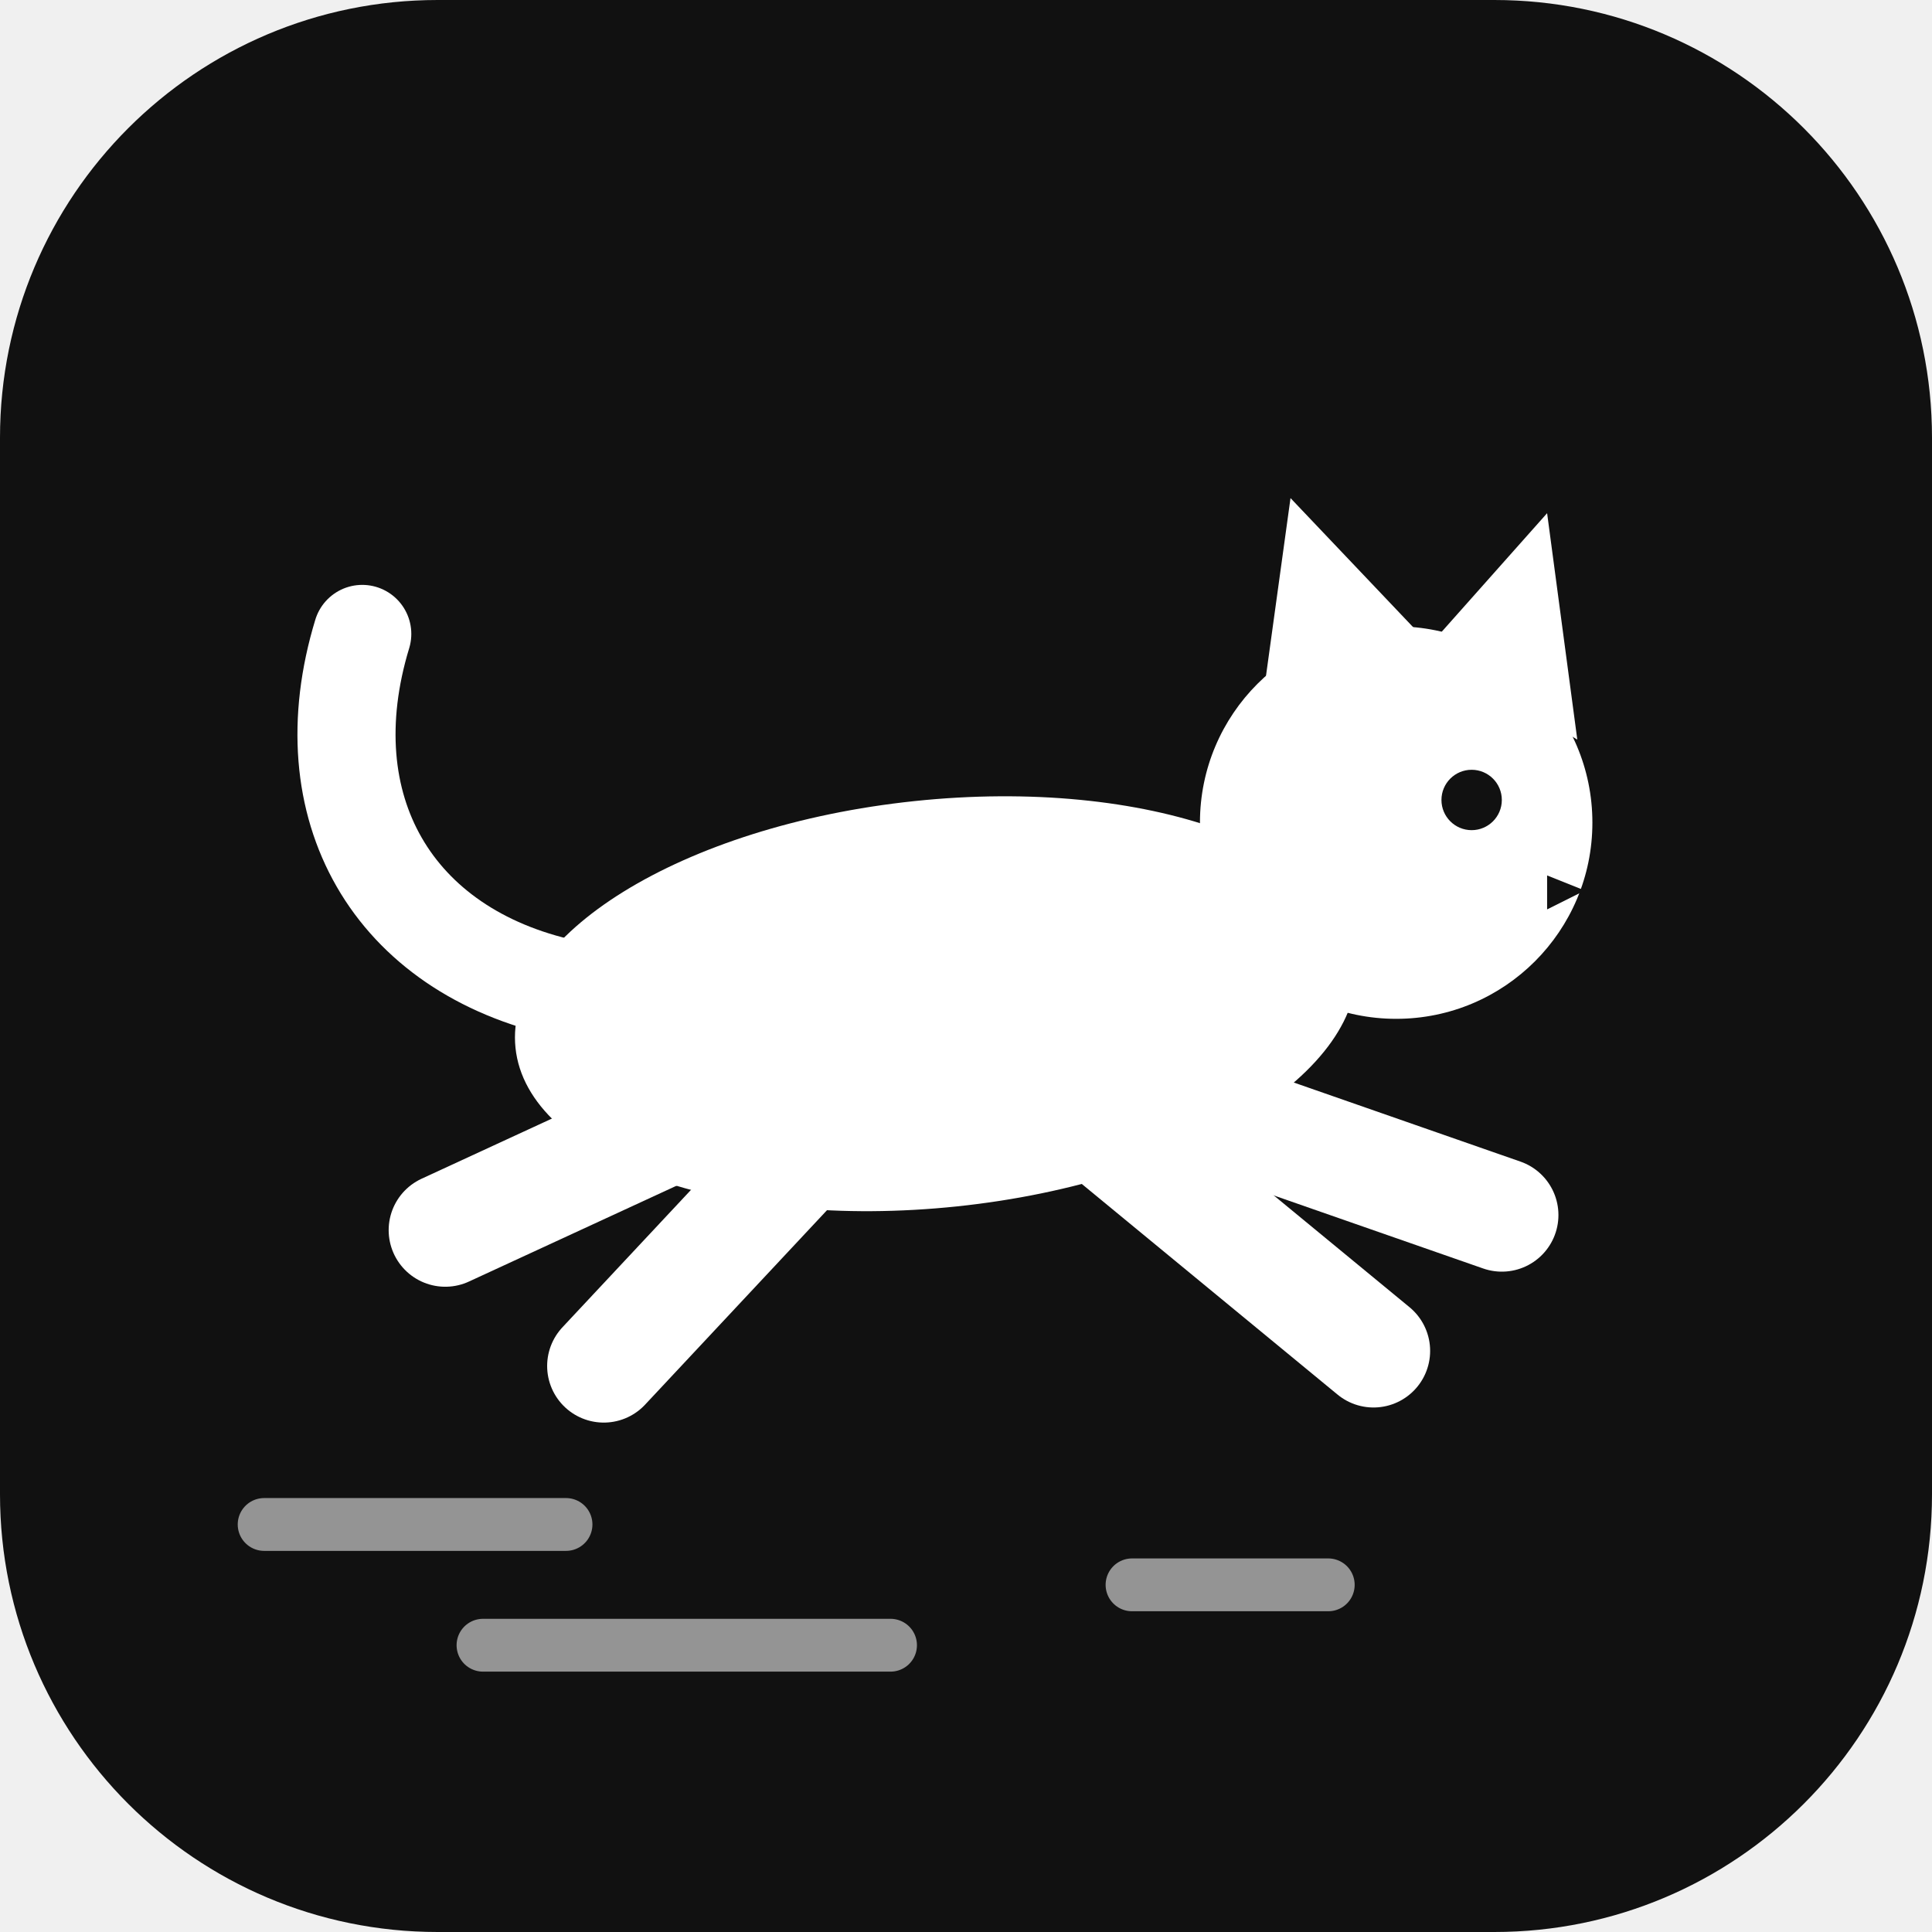
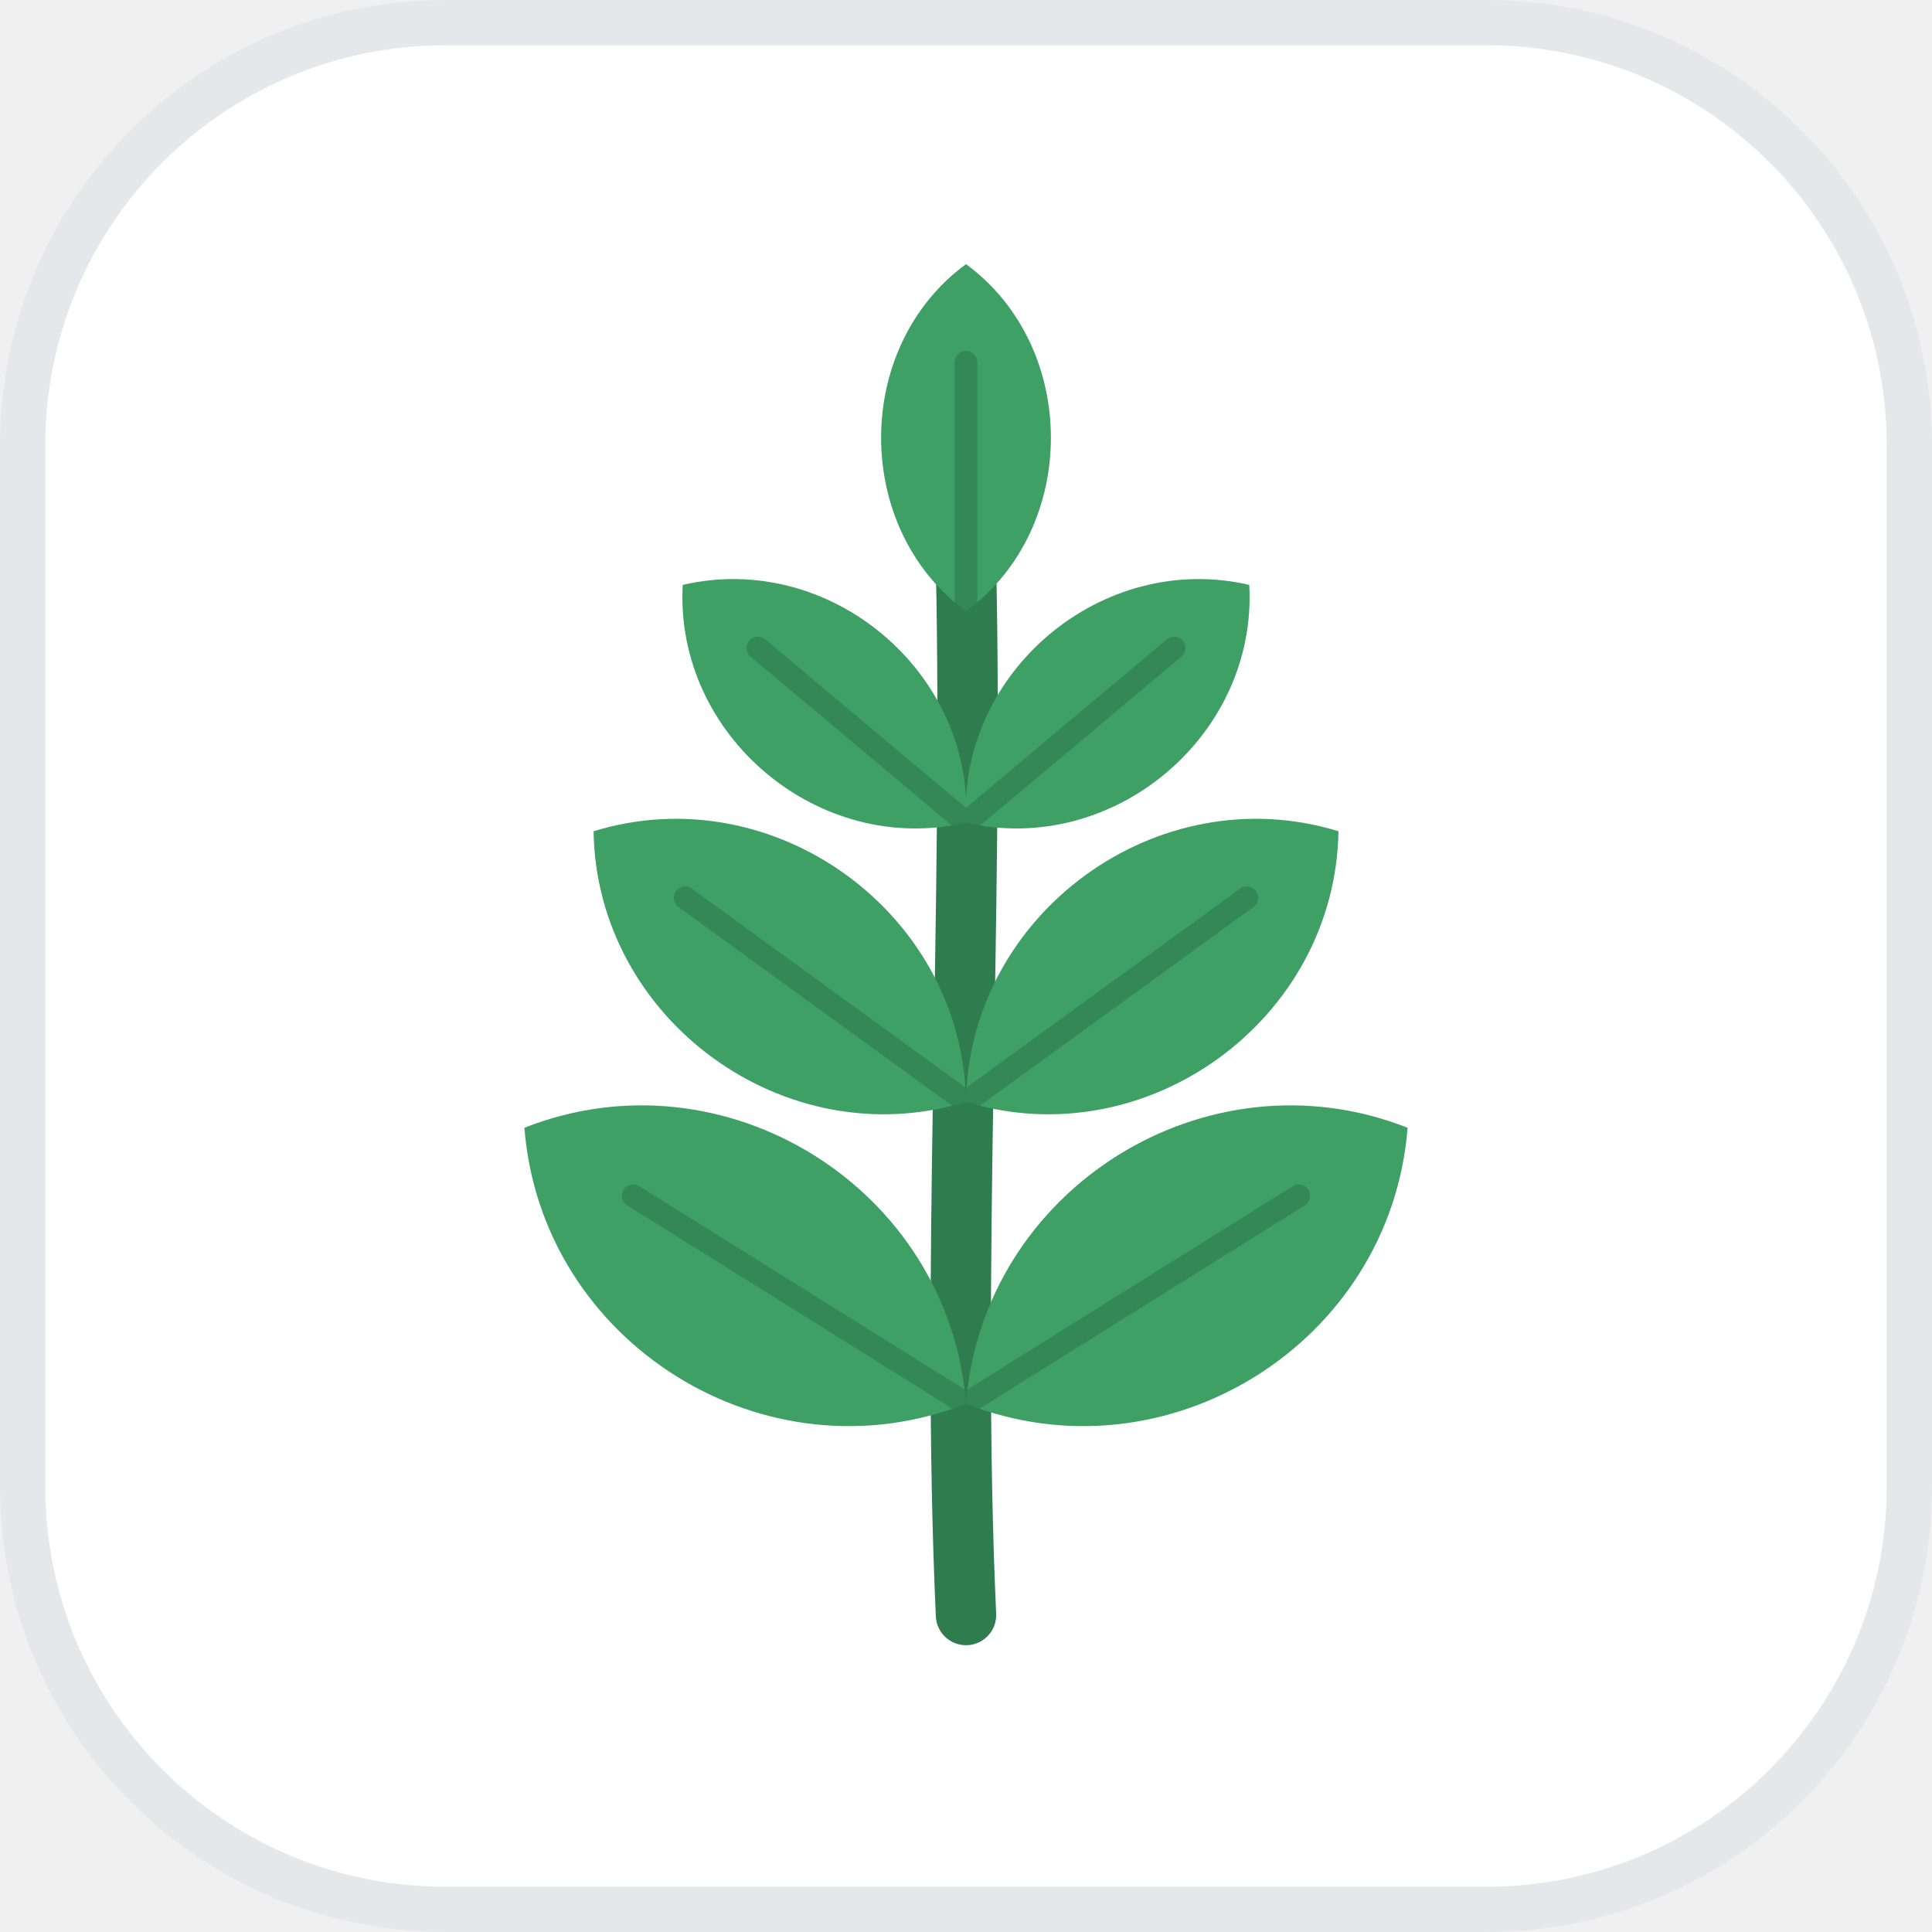
<svg xmlns="http://www.w3.org/2000/svg" viewBox="0 0 512 512">
-   <rect width="512" height="512" rx="116" fill="#111111" />
-   <g fill="none" stroke="#ffffff" stroke-linecap="round" stroke-linejoin="round">
-     <path d="M150 262 C104 252 82 214 96 168" stroke-width="26" />
-     <path d="M196 290 L118 326" stroke-width="30" />
-     <path d="M218 300 L160 362" stroke-width="30" />
-     <path d="M312 292 L398 322" stroke-width="30" />
-     <path d="M296 302 L364 358" stroke-width="30" />
-     <path d="M70 404 H150 M128 436 H236 M300 420 H352" stroke-width="14" opacity=".55" />
+   <rect x="6" y="6" width="500" height="500" rx="112" fill="#ffffff" stroke="#e5e7eb" stroke-width="12" />
+   <path d="M256 428 C252 340 258 240 256 150" fill="none" stroke="#2f7d4f" stroke-width="16" stroke-linecap="round" />
+   <g fill="#3fa066">
+     <path id="leaf" d="M0 0 C34 -46 104 -46 138 0 C104 46 34 46 0 0 Z" transform="translate(256 372) rotate(-32)" />
+     <path d="M0 0 C34 -46 104 -46 138 0 C104 46 34 46 0 0 Z" transform="translate(256 372) rotate(-148)" />
+     <path d="M0 0 C30 -40 92 -40 122 0 C92 40 30 40 0 0 Z" transform="translate(256 292) rotate(-36)" />
+     <path d="M0 0 C30 -40 92 -40 122 0 C92 40 30 40 0 0 Z" transform="translate(256 292) rotate(-144)" />
+     <path d="M0 0 C24 -32 74 -32 98 0 C74 32 24 32 0 0 Z" transform="translate(256 218) rotate(-40)" />
+     <path d="M0 0 C24 -32 74 -32 98 0 C74 32 24 32 0 0 Z" transform="translate(256 218) rotate(-140)" />
+     <path d="M0 0 C22 -30 70 -30 92 0 C70 30 22 30 0 0 Z" transform="translate(256 162) rotate(-90)" />
  </g>
-   <g fill="#ffffff">
-     <ellipse cx="248" cy="266" rx="112" ry="54" transform="rotate(-6 248 266)" />
-     <circle cx="370" cy="218" r="52" />
-     <path d="M334 190 L342 132 L380 172 Z" />
-     <path d="M378 172 L410 136 L418 196 Z" />
+   <g fill="none" stroke="#2f7d4f" stroke-width="6" stroke-linecap="round" opacity=".7">
+     <path d="M0 0 H104" transform="translate(256 372) rotate(-32)" />
+     <path d="M0 0 H104" transform="translate(256 372) rotate(-148)" />
+     <path d="M0 0 H92" transform="translate(256 292) rotate(-36)" />
+     <path d="M0 0 H92" transform="translate(256 292) rotate(-144)" />
+     <path d="M0 0 H72" transform="translate(256 218) rotate(-40)" />
+     <path d="M0 0 H72" transform="translate(256 218) rotate(-140)" />
+     <path d="M0 0 H66" transform="translate(256 162) rotate(-90)" />
  </g>
-   <circle cx="390" cy="212" r="8" fill="#111111" />
-   <path d="M410 232 l10 4 l-10 5 z" fill="#111111" />
</svg>
